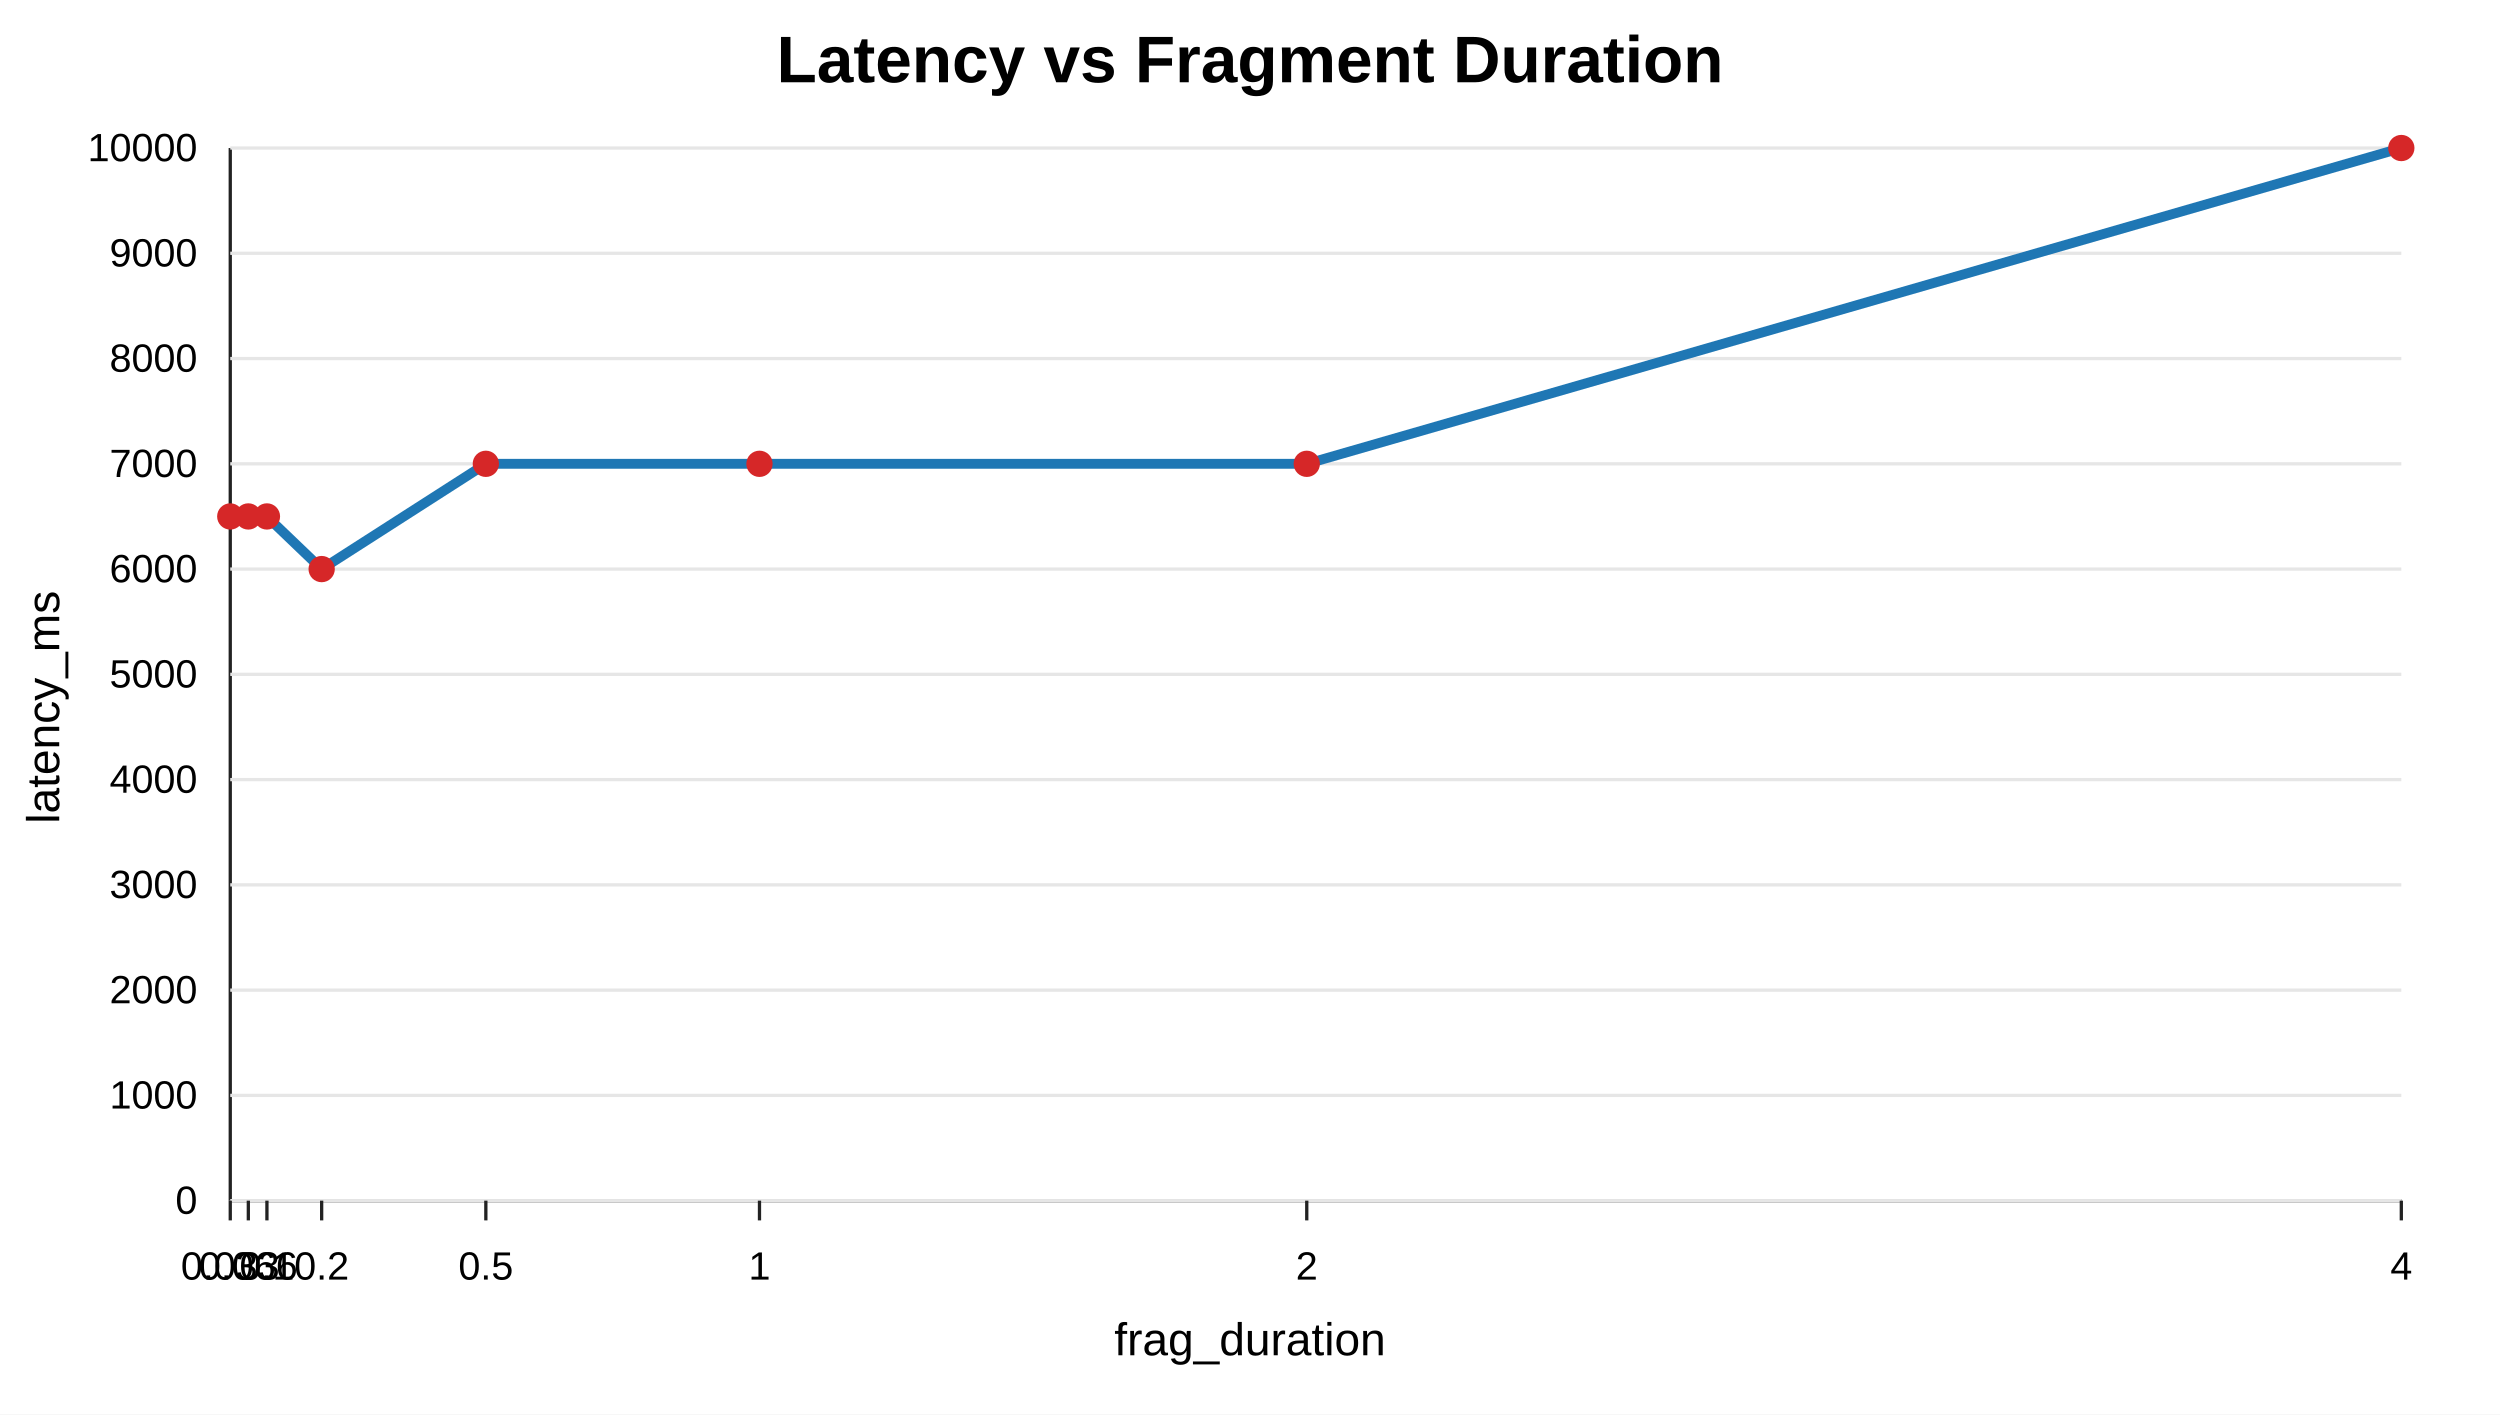
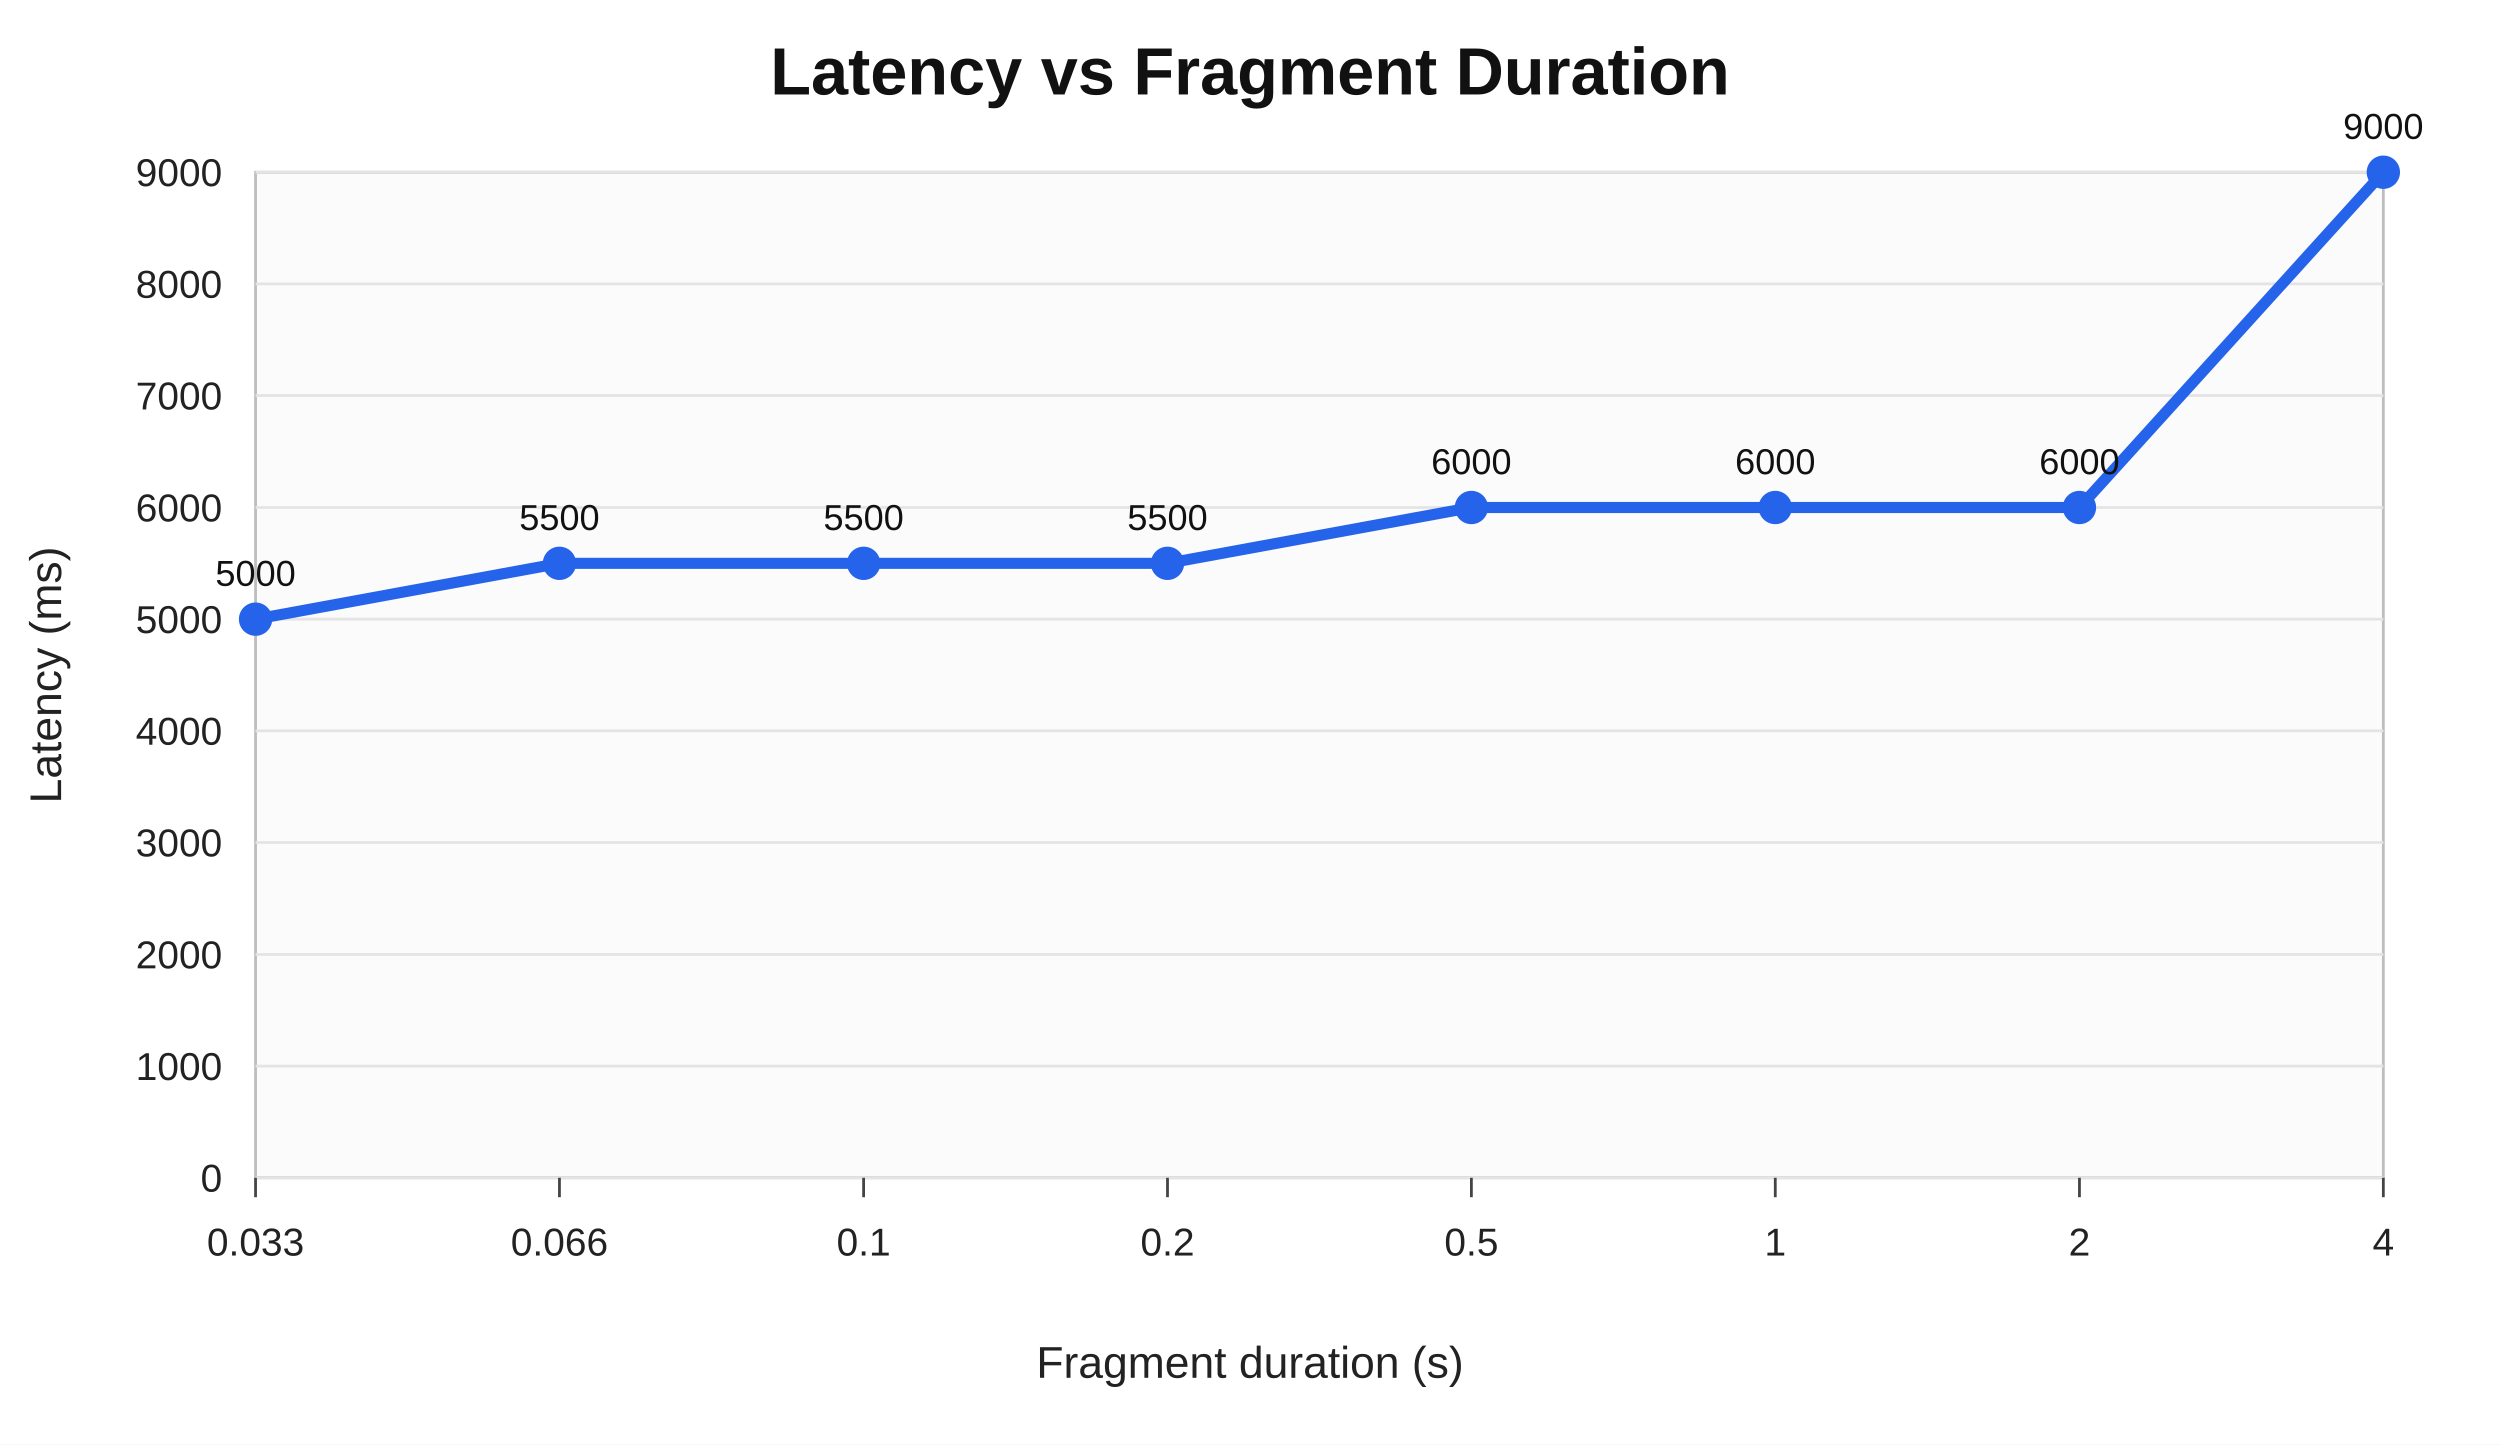
- <svg xmlns="http://www.w3.org/2000/svg" width="760" height="430" viewBox="0 0 760 430">
+ <svg xmlns="http://www.w3.org/2000/svg" width="900" height="520" viewBox="0 0 900 520">
  <rect width="100%" height="100%" fill="white" />
-   <text x="380" y="25" text-anchor="middle" font-family="Arial" font-size="20" font-weight="700">Latency vs Fragment Duration</text>
-   <line x1="70" y1="365" x2="730" y2="365" stroke="#222" />
-   <line x1="70" y1="45" x2="70" y2="365" stroke="#222" />
-   <line x1="70" y1="365" x2="730" y2="365" stroke="#e6e6e6" />
-   <text x="60" y="369" text-anchor="end" font-family="Arial" font-size="12">0</text>
-   <line x1="70" y1="333" x2="730" y2="333" stroke="#e6e6e6" />
-   <text x="60" y="337" text-anchor="end" font-family="Arial" font-size="12">1000</text>
-   <line x1="70" y1="301" x2="730" y2="301" stroke="#e6e6e6" />
-   <text x="60" y="305" text-anchor="end" font-family="Arial" font-size="12">2000</text>
-   <line x1="70" y1="269" x2="730" y2="269" stroke="#e6e6e6" />
-   <text x="60" y="273" text-anchor="end" font-family="Arial" font-size="12">3000</text>
-   <line x1="70" y1="237" x2="730" y2="237" stroke="#e6e6e6" />
-   <text x="60" y="241" text-anchor="end" font-family="Arial" font-size="12">4000</text>
-   <line x1="70" y1="205" x2="730" y2="205" stroke="#e6e6e6" />
-   <text x="60" y="209" text-anchor="end" font-family="Arial" font-size="12">5000</text>
-   <line x1="70" y1="173" x2="730" y2="173" stroke="#e6e6e6" />
-   <text x="60" y="177" text-anchor="end" font-family="Arial" font-size="12">6000</text>
-   <line x1="70" y1="141" x2="730" y2="141" stroke="#e6e6e6" />
-   <text x="60" y="145" text-anchor="end" font-family="Arial" font-size="12">7000</text>
-   <line x1="70" y1="109" x2="730" y2="109" stroke="#e6e6e6" />
-   <text x="60" y="113" text-anchor="end" font-family="Arial" font-size="12">8000</text>
-   <line x1="70" y1="77" x2="730" y2="77" stroke="#e6e6e6" />
-   <text x="60" y="81" text-anchor="end" font-family="Arial" font-size="12">9000</text>
-   <line x1="70" y1="45" x2="730" y2="45" stroke="#e6e6e6" />
-   <text x="60" y="49" text-anchor="end" font-family="Arial" font-size="12">10000</text>
-   <line x1="70" y1="365" x2="70" y2="371" stroke="#222" />
-   <text x="70" y="389" text-anchor="middle" font-family="Arial" font-size="12">0.033</text>
-   <line x1="75.49" y1="365" x2="75.49" y2="371" stroke="#222" />
-   <text x="75.49" y="389" text-anchor="middle" font-family="Arial" font-size="12">0.066</text>
-   <line x1="81.147" y1="365" x2="81.147" y2="371" stroke="#222" />
-   <text x="81.147" y="389" text-anchor="middle" font-family="Arial" font-size="12">0.1</text>
-   <line x1="97.784" y1="365" x2="97.784" y2="371" stroke="#222" />
-   <text x="97.784" y="389" text-anchor="middle" font-family="Arial" font-size="12">0.2</text>
-   <line x1="147.696" y1="365" x2="147.696" y2="371" stroke="#222" />
-   <text x="147.696" y="389" text-anchor="middle" font-family="Arial" font-size="12">0.5</text>
-   <line x1="230.882" y1="365" x2="230.882" y2="371" stroke="#222" />
-   <text x="230.882" y="389" text-anchor="middle" font-family="Arial" font-size="12">1</text>
-   <line x1="397.255" y1="365" x2="397.255" y2="371" stroke="#222" />
-   <text x="397.255" y="389" text-anchor="middle" font-family="Arial" font-size="12">2</text>
-   <line x1="730" y1="365" x2="730" y2="371" stroke="#222" />
-   <text x="730" y="389" text-anchor="middle" font-family="Arial" font-size="12">4</text>
-   <polyline points="70.0,157.0 75.5,157.0 81.1,157.0 97.8,173.0 147.7,141.0 230.9,141.0 397.3,141.0 730.0,45.0" fill="none" stroke="#1f77b4" stroke-width="3" />
-   <circle cx="70" cy="157" r="4" fill="#d62728" />
-   <circle cx="75.49" cy="157" r="4" fill="#d62728" />
-   <circle cx="81.147" cy="157" r="4" fill="#d62728" />
-   <circle cx="97.784" cy="173" r="4" fill="#d62728" />
-   <circle cx="147.696" cy="141" r="4" fill="#d62728" />
-   <circle cx="230.882" cy="141" r="4" fill="#d62728" />
-   <circle cx="397.255" cy="141" r="4" fill="#d62728" />
-   <circle cx="730" cy="45" r="4" fill="#d62728" />
-   <text x="380" y="412" text-anchor="middle" font-family="Arial" font-size="14">frag_duration</text>
-   <text x="18" y="215" transform="rotate(-90 18 215)" text-anchor="middle" font-family="Arial" font-size="14">latency_ms</text>
+   <text x="450" y="34" text-anchor="middle" font-family="Arial" font-size="24" font-weight="700" fill="#111">Latency vs Fragment Duration</text>
+   <rect x="92" y="62" width="766" height="362" fill="#fbfbfb" stroke="#bdbdbd" />
+   <line x1="92" y1="424.0" x2="858" y2="424.0" stroke="#e4e4e4" />
+   <text x="80" y="429.0" text-anchor="end" font-family="Arial" font-size="14" fill="#222">0</text>
+   <line x1="92" y1="383.8" x2="858" y2="383.8" stroke="#e4e4e4" />
+   <text x="80" y="388.8" text-anchor="end" font-family="Arial" font-size="14" fill="#222">1000</text>
+   <line x1="92" y1="343.6" x2="858" y2="343.6" stroke="#e4e4e4" />
+   <text x="80" y="348.6" text-anchor="end" font-family="Arial" font-size="14" fill="#222">2000</text>
+   <line x1="92" y1="303.3" x2="858" y2="303.3" stroke="#e4e4e4" />
+   <text x="80" y="308.3" text-anchor="end" font-family="Arial" font-size="14" fill="#222">3000</text>
+   <line x1="92" y1="263.1" x2="858" y2="263.1" stroke="#e4e4e4" />
+   <text x="80" y="268.1" text-anchor="end" font-family="Arial" font-size="14" fill="#222">4000</text>
+   <line x1="92" y1="222.9" x2="858" y2="222.9" stroke="#e4e4e4" />
+   <text x="80" y="227.9" text-anchor="end" font-family="Arial" font-size="14" fill="#222">5000</text>
+   <line x1="92" y1="182.7" x2="858" y2="182.7" stroke="#e4e4e4" />
+   <text x="80" y="187.7" text-anchor="end" font-family="Arial" font-size="14" fill="#222">6000</text>
+   <line x1="92" y1="142.4" x2="858" y2="142.4" stroke="#e4e4e4" />
+   <text x="80" y="147.4" text-anchor="end" font-family="Arial" font-size="14" fill="#222">7000</text>
+   <line x1="92" y1="102.2" x2="858" y2="102.2" stroke="#e4e4e4" />
+   <text x="80" y="107.2" text-anchor="end" font-family="Arial" font-size="14" fill="#222">8000</text>
+   <line x1="92" y1="62.0" x2="858" y2="62.0" stroke="#e4e4e4" />
+   <text x="80" y="67.0" text-anchor="end" font-family="Arial" font-size="14" fill="#222">9000</text>
+   <line x1="92.0" y1="424" x2="92.0" y2="431" stroke="#444" />
+   <text x="92.0" y="452" text-anchor="middle" font-family="Arial" font-size="14" fill="#222">0.033</text>
+   <line x1="201.4" y1="424" x2="201.4" y2="431" stroke="#444" />
+   <text x="201.4" y="452" text-anchor="middle" font-family="Arial" font-size="14" fill="#222">0.066</text>
+   <line x1="310.9" y1="424" x2="310.9" y2="431" stroke="#444" />
+   <text x="310.9" y="452" text-anchor="middle" font-family="Arial" font-size="14" fill="#222">0.1</text>
+   <line x1="420.3" y1="424" x2="420.3" y2="431" stroke="#444" />
+   <text x="420.3" y="452" text-anchor="middle" font-family="Arial" font-size="14" fill="#222">0.2</text>
+   <line x1="529.7" y1="424" x2="529.7" y2="431" stroke="#444" />
+   <text x="529.7" y="452" text-anchor="middle" font-family="Arial" font-size="14" fill="#222">0.5</text>
+   <line x1="639.1" y1="424" x2="639.1" y2="431" stroke="#444" />
+   <text x="639.1" y="452" text-anchor="middle" font-family="Arial" font-size="14" fill="#222">1</text>
+   <line x1="748.6" y1="424" x2="748.6" y2="431" stroke="#444" />
+   <text x="748.6" y="452" text-anchor="middle" font-family="Arial" font-size="14" fill="#222">2</text>
+   <line x1="858.0" y1="424" x2="858.0" y2="431" stroke="#444" />
+   <text x="858.0" y="452" text-anchor="middle" font-family="Arial" font-size="14" fill="#222">4</text>
+   <polyline fill="none" stroke="#2563eb" stroke-width="4" points="92.0,222.9 201.4,202.8 310.9,202.8 420.3,202.8 529.7,182.7 639.1,182.7 748.6,182.7 858.0,62.0" />
+   <circle cx="92.0" cy="222.9" r="6" fill="#2563eb" />
+   <text x="92.0" y="210.9" text-anchor="middle" font-family="Arial" font-size="13" fill="#111">5000</text>
+   <circle cx="201.4" cy="202.8" r="6" fill="#2563eb" />
+   <text x="201.4" y="190.8" text-anchor="middle" font-family="Arial" font-size="13" fill="#111">5500</text>
+   <circle cx="310.9" cy="202.8" r="6" fill="#2563eb" />
+   <text x="310.9" y="190.8" text-anchor="middle" font-family="Arial" font-size="13" fill="#111">5500</text>
+   <circle cx="420.3" cy="202.8" r="6" fill="#2563eb" />
+   <text x="420.3" y="190.8" text-anchor="middle" font-family="Arial" font-size="13" fill="#111">5500</text>
+   <circle cx="529.7" cy="182.7" r="6" fill="#2563eb" />
+   <text x="529.7" y="170.7" text-anchor="middle" font-family="Arial" font-size="13" fill="#111">6000</text>
+   <circle cx="639.1" cy="182.7" r="6" fill="#2563eb" />
+   <text x="639.1" y="170.7" text-anchor="middle" font-family="Arial" font-size="13" fill="#111">6000</text>
+   <circle cx="748.6" cy="182.7" r="6" fill="#2563eb" />
+   <text x="748.6" y="170.7" text-anchor="middle" font-family="Arial" font-size="13" fill="#111">6000</text>
+   <circle cx="858.0" cy="62.0" r="6" fill="#2563eb" />
+   <text x="858.0" y="50.0" text-anchor="middle" font-family="Arial" font-size="13" fill="#111">9000</text>
+   <text x="450" y="496" text-anchor="middle" font-family="Arial" font-size="16" fill="#222">Fragment duration (s)</text>
+   <text transform="translate(22 243) rotate(-90)" text-anchor="middle" font-family="Arial" font-size="16" fill="#222">Latency (ms)</text>
</svg>
